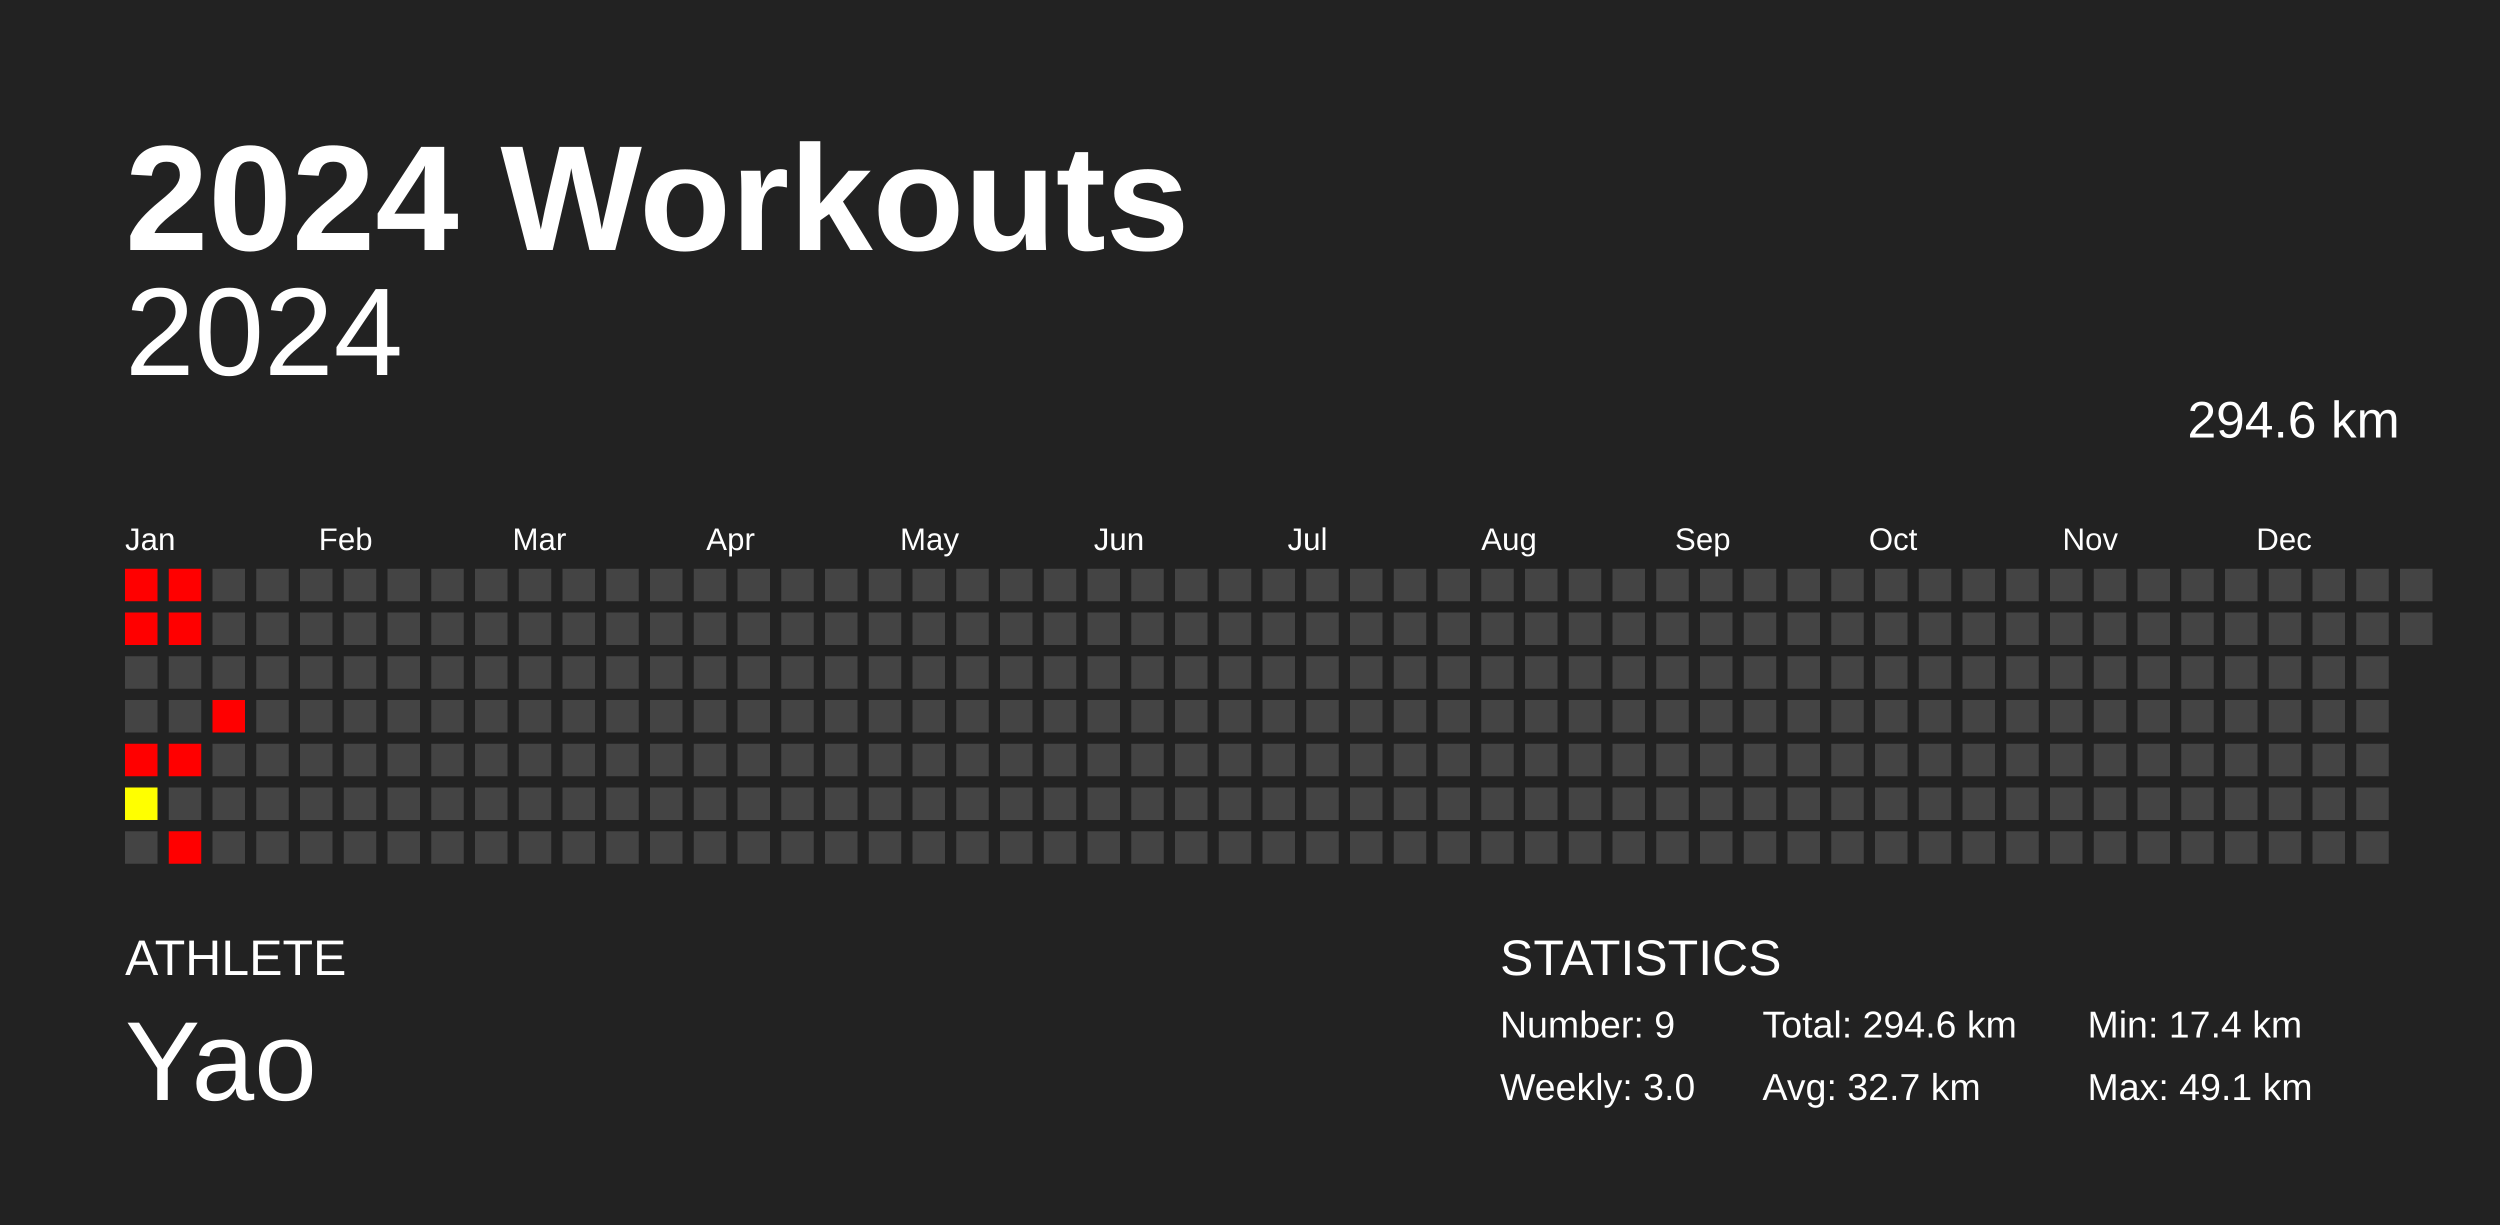
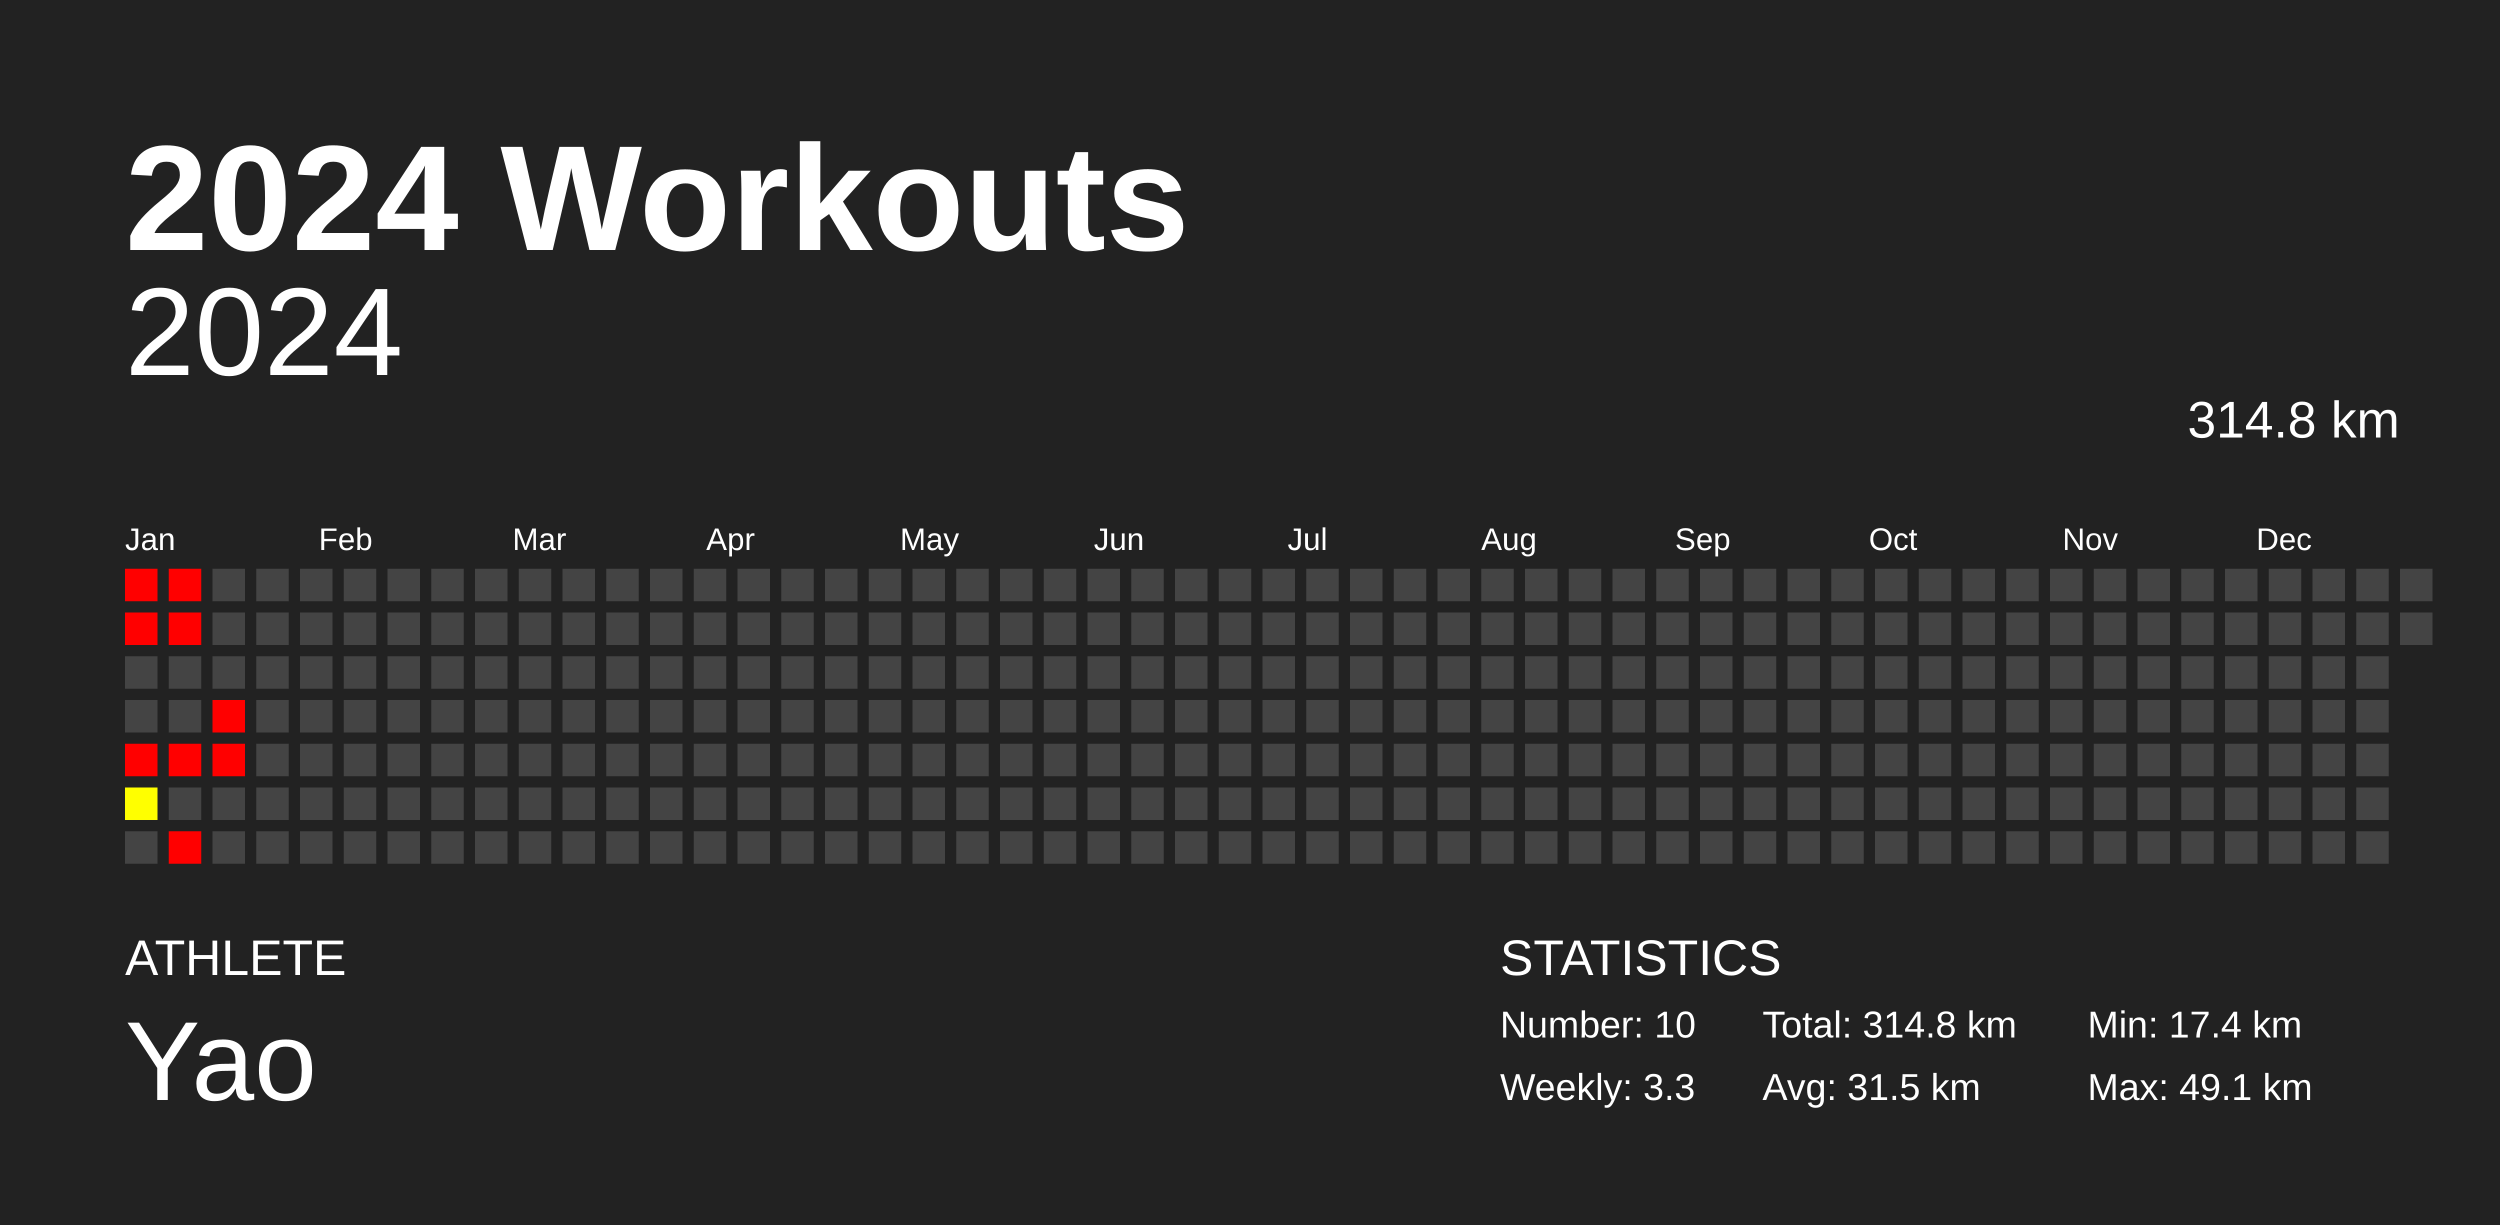
<svg xmlns="http://www.w3.org/2000/svg" baseProfile="full" height="98mm" version="1.1" viewBox="0,0,200,98" width="200mm">
  <defs />
  <rect fill="#222222" height="98" width="200" x="0" y="0" />
  <text fill="#FFFFFF" style="font-size:12px; font-family:Arial; font-weight:bold;" x="10" y="20">2024 Workouts</text>
  <text fill="#FFFFFF" style="font-size:4px; font-family:Arial" x="10" y="78">ATHLETE</text>
  <text fill="#FFFFFF" style="font-size:9px; font-family:Arial" x="10" y="88">Yao</text>
  <text fill="#FFFFFF" style="font-size:4px; font-family:Arial" x="120" y="78">STATISTICS</text>
-   <text fill="#FFFFFF" style="font-size:3px; font-family:Arial" x="120" y="83">Number: 9</text>
-   <text fill="#FFFFFF" style="font-size:3px; font-family:Arial" x="120" y="88">Weekly: 3.0</text>
-   <text fill="#FFFFFF" style="font-size:3px; font-family:Arial" x="141" y="83">Total: 294.6 km</text>
-   <text fill="#FFFFFF" style="font-size:3px; font-family:Arial" x="141" y="88">Avg: 32.7 km</text>
+   <text fill="#FFFFFF" style="font-size:3px; font-family:Arial" x="120" y="83">Number: 10</text>
+   <text fill="#FFFFFF" style="font-size:3px; font-family:Arial" x="120" y="88">Weekly: 3.3</text>
+   <text fill="#FFFFFF" style="font-size:3px; font-family:Arial" x="141" y="83">Total: 314.8 km</text>
+   <text fill="#FFFFFF" style="font-size:3px; font-family:Arial" x="141" y="88">Avg: 31.5 km</text>
  <text fill="#FFFFFF" style="font-size:3px; font-family:Arial" x="167" y="83">Min: 17.4 km</text>
  <text fill="#FFFFFF" style="font-size:3px; font-family:Arial" x="167" y="88">Max: 49.1 km</text>
  <text alignment-baseline="hanging" fill="#FFFFFF" style="font-size:10.0px; font-family:Arial;" x="10" y="30">2024</text>
-   <text alignment-baseline="hanging" fill="#FFFFFF" style="font-size:4.125px; font-family:Arial;" x="175" y="35">294.6 km</text>
+   <text alignment-baseline="hanging" fill="#FFFFFF" style="font-size:4.125px; font-family:Arial;" x="175" y="35">314.8 km</text>
  <text fill="#FFFFFF" style="font-size:2.5px; font-family:Arial" x="10.0" y="44">Jan</text>
  <text fill="#FFFFFF" style="font-size:2.5px; font-family:Arial" x="25.5" y="44">Feb</text>
  <text fill="#FFFFFF" style="font-size:2.5px; font-family:Arial" x="41.0" y="44">Mar</text>
  <text fill="#FFFFFF" style="font-size:2.5px; font-family:Arial" x="56.5" y="44">Apr</text>
  <text fill="#FFFFFF" style="font-size:2.5px; font-family:Arial" x="72.0" y="44">May</text>
  <text fill="#FFFFFF" style="font-size:2.5px; font-family:Arial" x="87.5" y="44">Jun</text>
  <text fill="#FFFFFF" style="font-size:2.5px; font-family:Arial" x="103.0" y="44">Jul</text>
  <text fill="#FFFFFF" style="font-size:2.5px; font-family:Arial" x="118.5" y="44">Aug</text>
  <text fill="#FFFFFF" style="font-size:2.5px; font-family:Arial" x="134.0" y="44">Sep</text>
  <text fill="#FFFFFF" style="font-size:2.5px; font-family:Arial" x="149.5" y="44">Oct</text>
  <text fill="#FFFFFF" style="font-size:2.5px; font-family:Arial" x="165.0" y="44">Nov</text>
  <text fill="#FFFFFF" style="font-size:2.5px; font-family:Arial" x="180.5" y="44">Dec</text>
  <rect fill="red" height="2.6" width="2.6" x="10.0" y="45.5" />
  <rect fill="red" height="2.6" width="2.6" x="10.0" y="49.0" />
  <rect fill="#444444" height="2.6" width="2.6" x="10.0" y="52.5" />
  <rect fill="#444444" height="2.6" width="2.6" x="10.0" y="56.0" />
  <rect fill="red" height="2.6" width="2.6" x="10.0" y="59.5" />
  <rect fill="#ffff00" height="2.6" width="2.6" x="10.0" y="63.0" />
  <rect fill="#444444" height="2.6" width="2.6" x="10.0" y="66.5" />
  <rect fill="red" height="2.6" width="2.6" x="13.5" y="45.5" />
  <rect fill="red" height="2.6" width="2.6" x="13.5" y="49.0" />
  <rect fill="#444444" height="2.6" width="2.6" x="13.5" y="52.5" />
  <rect fill="#444444" height="2.6" width="2.6" x="13.5" y="56.0" />
  <rect fill="red" height="2.6" width="2.6" x="13.5" y="59.5" />
  <rect fill="#444444" height="2.6" width="2.6" x="13.5" y="63.0" />
  <rect fill="red" height="2.6" width="2.6" x="13.5" y="66.5" />
  <rect fill="#444444" height="2.6" width="2.6" x="17.0" y="45.5" />
  <rect fill="#444444" height="2.6" width="2.6" x="17.0" y="49.0" />
  <rect fill="#444444" height="2.6" width="2.6" x="17.0" y="52.5" />
  <rect fill="red" height="2.6" width="2.6" x="17.0" y="56.0" />
-   <rect fill="#444444" height="2.6" width="2.6" x="17.0" y="59.5" />
+   <rect fill="red" height="2.6" width="2.6" x="17.0" y="59.5" />
  <rect fill="#444444" height="2.6" width="2.6" x="17.0" y="63.0" />
  <rect fill="#444444" height="2.6" width="2.6" x="17.0" y="66.5" />
  <rect fill="#444444" height="2.6" width="2.6" x="20.5" y="45.5" />
  <rect fill="#444444" height="2.6" width="2.6" x="20.5" y="49.0" />
  <rect fill="#444444" height="2.6" width="2.6" x="20.5" y="52.5" />
  <rect fill="#444444" height="2.6" width="2.6" x="20.5" y="56.0" />
  <rect fill="#444444" height="2.6" width="2.6" x="20.5" y="59.5" />
  <rect fill="#444444" height="2.6" width="2.6" x="20.5" y="63.0" />
  <rect fill="#444444" height="2.6" width="2.6" x="20.5" y="66.5" />
  <rect fill="#444444" height="2.6" width="2.6" x="24.0" y="45.5" />
  <rect fill="#444444" height="2.6" width="2.6" x="24.0" y="49.0" />
  <rect fill="#444444" height="2.6" width="2.6" x="24.0" y="52.5" />
  <rect fill="#444444" height="2.6" width="2.6" x="24.0" y="56.0" />
  <rect fill="#444444" height="2.6" width="2.6" x="24.0" y="59.5" />
  <rect fill="#444444" height="2.6" width="2.6" x="24.0" y="63.0" />
  <rect fill="#444444" height="2.6" width="2.6" x="24.0" y="66.5" />
  <rect fill="#444444" height="2.6" width="2.6" x="27.5" y="45.5" />
  <rect fill="#444444" height="2.6" width="2.6" x="27.5" y="49.0" />
  <rect fill="#444444" height="2.6" width="2.6" x="27.5" y="52.5" />
  <rect fill="#444444" height="2.6" width="2.6" x="27.5" y="56.0" />
  <rect fill="#444444" height="2.6" width="2.6" x="27.5" y="59.5" />
  <rect fill="#444444" height="2.6" width="2.6" x="27.5" y="63.0" />
  <rect fill="#444444" height="2.6" width="2.6" x="27.5" y="66.5" />
  <rect fill="#444444" height="2.6" width="2.6" x="31.0" y="45.5" />
  <rect fill="#444444" height="2.6" width="2.6" x="31.0" y="49.0" />
  <rect fill="#444444" height="2.6" width="2.6" x="31.0" y="52.5" />
  <rect fill="#444444" height="2.6" width="2.6" x="31.0" y="56.0" />
  <rect fill="#444444" height="2.6" width="2.6" x="31.0" y="59.5" />
  <rect fill="#444444" height="2.6" width="2.6" x="31.0" y="63.0" />
  <rect fill="#444444" height="2.6" width="2.6" x="31.0" y="66.5" />
  <rect fill="#444444" height="2.6" width="2.6" x="34.5" y="45.5" />
  <rect fill="#444444" height="2.6" width="2.6" x="34.5" y="49.0" />
  <rect fill="#444444" height="2.6" width="2.6" x="34.5" y="52.5" />
  <rect fill="#444444" height="2.6" width="2.6" x="34.5" y="56.0" />
  <rect fill="#444444" height="2.6" width="2.6" x="34.5" y="59.5" />
  <rect fill="#444444" height="2.6" width="2.6" x="34.5" y="63.0" />
  <rect fill="#444444" height="2.6" width="2.6" x="34.5" y="66.5" />
  <rect fill="#444444" height="2.6" width="2.6" x="38.0" y="45.5" />
  <rect fill="#444444" height="2.6" width="2.6" x="38.0" y="49.0" />
  <rect fill="#444444" height="2.6" width="2.6" x="38.0" y="52.5" />
  <rect fill="#444444" height="2.6" width="2.6" x="38.0" y="56.0" />
  <rect fill="#444444" height="2.6" width="2.6" x="38.0" y="59.5" />
  <rect fill="#444444" height="2.6" width="2.6" x="38.0" y="63.0" />
  <rect fill="#444444" height="2.6" width="2.6" x="38.0" y="66.5" />
  <rect fill="#444444" height="2.6" width="2.6" x="41.5" y="45.5" />
  <rect fill="#444444" height="2.6" width="2.6" x="41.5" y="49.0" />
  <rect fill="#444444" height="2.6" width="2.6" x="41.5" y="52.5" />
  <rect fill="#444444" height="2.6" width="2.6" x="41.5" y="56.0" />
  <rect fill="#444444" height="2.6" width="2.6" x="41.5" y="59.5" />
  <rect fill="#444444" height="2.6" width="2.6" x="41.5" y="63.0" />
  <rect fill="#444444" height="2.6" width="2.6" x="41.5" y="66.5" />
  <rect fill="#444444" height="2.6" width="2.6" x="45.0" y="45.5" />
  <rect fill="#444444" height="2.6" width="2.6" x="45.0" y="49.0" />
  <rect fill="#444444" height="2.6" width="2.6" x="45.0" y="52.5" />
  <rect fill="#444444" height="2.6" width="2.6" x="45.0" y="56.0" />
  <rect fill="#444444" height="2.6" width="2.6" x="45.0" y="59.5" />
  <rect fill="#444444" height="2.6" width="2.6" x="45.0" y="63.0" />
  <rect fill="#444444" height="2.6" width="2.6" x="45.0" y="66.5" />
  <rect fill="#444444" height="2.6" width="2.6" x="48.5" y="45.5" />
  <rect fill="#444444" height="2.6" width="2.6" x="48.5" y="49.0" />
  <rect fill="#444444" height="2.6" width="2.6" x="48.5" y="52.5" />
  <rect fill="#444444" height="2.6" width="2.6" x="48.5" y="56.0" />
  <rect fill="#444444" height="2.6" width="2.6" x="48.5" y="59.5" />
  <rect fill="#444444" height="2.6" width="2.6" x="48.5" y="63.0" />
  <rect fill="#444444" height="2.6" width="2.6" x="48.5" y="66.5" />
  <rect fill="#444444" height="2.6" width="2.6" x="52.0" y="45.5" />
  <rect fill="#444444" height="2.6" width="2.6" x="52.0" y="49.0" />
  <rect fill="#444444" height="2.6" width="2.6" x="52.0" y="52.5" />
  <rect fill="#444444" height="2.6" width="2.6" x="52.0" y="56.0" />
  <rect fill="#444444" height="2.6" width="2.6" x="52.0" y="59.5" />
  <rect fill="#444444" height="2.6" width="2.6" x="52.0" y="63.0" />
  <rect fill="#444444" height="2.6" width="2.6" x="52.0" y="66.5" />
  <rect fill="#444444" height="2.6" width="2.6" x="55.5" y="45.5" />
  <rect fill="#444444" height="2.6" width="2.6" x="55.5" y="49.0" />
  <rect fill="#444444" height="2.6" width="2.6" x="55.5" y="52.5" />
  <rect fill="#444444" height="2.6" width="2.6" x="55.5" y="56.0" />
  <rect fill="#444444" height="2.6" width="2.6" x="55.5" y="59.5" />
  <rect fill="#444444" height="2.6" width="2.6" x="55.5" y="63.0" />
  <rect fill="#444444" height="2.6" width="2.6" x="55.5" y="66.5" />
  <rect fill="#444444" height="2.6" width="2.6" x="59.0" y="45.5" />
  <rect fill="#444444" height="2.6" width="2.6" x="59.0" y="49.0" />
  <rect fill="#444444" height="2.6" width="2.6" x="59.0" y="52.5" />
  <rect fill="#444444" height="2.6" width="2.6" x="59.0" y="56.0" />
  <rect fill="#444444" height="2.6" width="2.6" x="59.0" y="59.5" />
  <rect fill="#444444" height="2.6" width="2.6" x="59.0" y="63.0" />
  <rect fill="#444444" height="2.6" width="2.6" x="59.0" y="66.5" />
  <rect fill="#444444" height="2.6" width="2.6" x="62.5" y="45.5" />
  <rect fill="#444444" height="2.6" width="2.6" x="62.5" y="49.0" />
  <rect fill="#444444" height="2.6" width="2.6" x="62.5" y="52.5" />
  <rect fill="#444444" height="2.6" width="2.6" x="62.5" y="56.0" />
  <rect fill="#444444" height="2.6" width="2.6" x="62.5" y="59.5" />
  <rect fill="#444444" height="2.6" width="2.6" x="62.5" y="63.0" />
  <rect fill="#444444" height="2.6" width="2.6" x="62.5" y="66.5" />
  <rect fill="#444444" height="2.6" width="2.6" x="66.0" y="45.5" />
  <rect fill="#444444" height="2.6" width="2.6" x="66.0" y="49.0" />
  <rect fill="#444444" height="2.6" width="2.6" x="66.0" y="52.5" />
  <rect fill="#444444" height="2.6" width="2.6" x="66.0" y="56.0" />
  <rect fill="#444444" height="2.6" width="2.6" x="66.0" y="59.5" />
  <rect fill="#444444" height="2.6" width="2.6" x="66.0" y="63.0" />
  <rect fill="#444444" height="2.6" width="2.6" x="66.0" y="66.5" />
  <rect fill="#444444" height="2.6" width="2.6" x="69.5" y="45.5" />
  <rect fill="#444444" height="2.6" width="2.6" x="69.5" y="49.0" />
  <rect fill="#444444" height="2.6" width="2.6" x="69.5" y="52.5" />
  <rect fill="#444444" height="2.6" width="2.6" x="69.5" y="56.0" />
  <rect fill="#444444" height="2.6" width="2.6" x="69.5" y="59.5" />
  <rect fill="#444444" height="2.6" width="2.6" x="69.5" y="63.0" />
  <rect fill="#444444" height="2.6" width="2.6" x="69.5" y="66.5" />
  <rect fill="#444444" height="2.6" width="2.6" x="73.0" y="45.5" />
  <rect fill="#444444" height="2.6" width="2.6" x="73.0" y="49.0" />
  <rect fill="#444444" height="2.6" width="2.6" x="73.0" y="52.5" />
  <rect fill="#444444" height="2.6" width="2.6" x="73.0" y="56.0" />
  <rect fill="#444444" height="2.6" width="2.6" x="73.0" y="59.5" />
  <rect fill="#444444" height="2.6" width="2.6" x="73.0" y="63.0" />
  <rect fill="#444444" height="2.6" width="2.6" x="73.0" y="66.5" />
  <rect fill="#444444" height="2.6" width="2.6" x="76.5" y="45.5" />
  <rect fill="#444444" height="2.6" width="2.6" x="76.5" y="49.0" />
  <rect fill="#444444" height="2.6" width="2.6" x="76.5" y="52.5" />
  <rect fill="#444444" height="2.6" width="2.6" x="76.5" y="56.0" />
  <rect fill="#444444" height="2.6" width="2.6" x="76.5" y="59.5" />
  <rect fill="#444444" height="2.6" width="2.6" x="76.5" y="63.0" />
  <rect fill="#444444" height="2.6" width="2.6" x="76.5" y="66.5" />
  <rect fill="#444444" height="2.6" width="2.6" x="80.0" y="45.5" />
  <rect fill="#444444" height="2.6" width="2.6" x="80.0" y="49.0" />
  <rect fill="#444444" height="2.6" width="2.6" x="80.0" y="52.5" />
  <rect fill="#444444" height="2.6" width="2.6" x="80.0" y="56.0" />
  <rect fill="#444444" height="2.6" width="2.6" x="80.0" y="59.5" />
  <rect fill="#444444" height="2.6" width="2.6" x="80.0" y="63.0" />
  <rect fill="#444444" height="2.6" width="2.6" x="80.0" y="66.5" />
  <rect fill="#444444" height="2.6" width="2.6" x="83.5" y="45.5" />
  <rect fill="#444444" height="2.6" width="2.6" x="83.5" y="49.0" />
  <rect fill="#444444" height="2.6" width="2.6" x="83.5" y="52.5" />
  <rect fill="#444444" height="2.6" width="2.6" x="83.5" y="56.0" />
  <rect fill="#444444" height="2.6" width="2.6" x="83.5" y="59.5" />
  <rect fill="#444444" height="2.6" width="2.6" x="83.5" y="63.0" />
  <rect fill="#444444" height="2.6" width="2.6" x="83.5" y="66.5" />
  <rect fill="#444444" height="2.6" width="2.6" x="87.0" y="45.5" />
  <rect fill="#444444" height="2.6" width="2.6" x="87.0" y="49.0" />
  <rect fill="#444444" height="2.6" width="2.6" x="87.0" y="52.5" />
  <rect fill="#444444" height="2.6" width="2.6" x="87.0" y="56.0" />
  <rect fill="#444444" height="2.6" width="2.6" x="87.0" y="59.5" />
  <rect fill="#444444" height="2.6" width="2.6" x="87.0" y="63.0" />
  <rect fill="#444444" height="2.6" width="2.6" x="87.0" y="66.5" />
  <rect fill="#444444" height="2.6" width="2.6" x="90.5" y="45.5" />
  <rect fill="#444444" height="2.6" width="2.6" x="90.5" y="49.0" />
  <rect fill="#444444" height="2.6" width="2.6" x="90.5" y="52.5" />
  <rect fill="#444444" height="2.6" width="2.6" x="90.5" y="56.0" />
  <rect fill="#444444" height="2.6" width="2.6" x="90.5" y="59.5" />
  <rect fill="#444444" height="2.6" width="2.6" x="90.5" y="63.0" />
  <rect fill="#444444" height="2.6" width="2.6" x="90.5" y="66.5" />
  <rect fill="#444444" height="2.6" width="2.6" x="94.0" y="45.5" />
  <rect fill="#444444" height="2.6" width="2.6" x="94.0" y="49.0" />
  <rect fill="#444444" height="2.6" width="2.6" x="94.0" y="52.5" />
  <rect fill="#444444" height="2.6" width="2.6" x="94.0" y="56.0" />
  <rect fill="#444444" height="2.6" width="2.6" x="94.0" y="59.5" />
  <rect fill="#444444" height="2.6" width="2.6" x="94.0" y="63.0" />
  <rect fill="#444444" height="2.6" width="2.6" x="94.0" y="66.5" />
  <rect fill="#444444" height="2.6" width="2.6" x="97.5" y="45.5" />
  <rect fill="#444444" height="2.6" width="2.6" x="97.5" y="49.0" />
  <rect fill="#444444" height="2.6" width="2.6" x="97.5" y="52.5" />
  <rect fill="#444444" height="2.6" width="2.6" x="97.5" y="56.0" />
  <rect fill="#444444" height="2.6" width="2.6" x="97.5" y="59.5" />
  <rect fill="#444444" height="2.6" width="2.6" x="97.5" y="63.0" />
  <rect fill="#444444" height="2.6" width="2.6" x="97.5" y="66.5" />
  <rect fill="#444444" height="2.6" width="2.6" x="101.0" y="45.5" />
  <rect fill="#444444" height="2.6" width="2.6" x="101.0" y="49.0" />
  <rect fill="#444444" height="2.6" width="2.6" x="101.0" y="52.5" />
  <rect fill="#444444" height="2.6" width="2.6" x="101.0" y="56.0" />
  <rect fill="#444444" height="2.6" width="2.6" x="101.0" y="59.5" />
  <rect fill="#444444" height="2.6" width="2.6" x="101.0" y="63.0" />
  <rect fill="#444444" height="2.6" width="2.6" x="101.0" y="66.5" />
  <rect fill="#444444" height="2.6" width="2.6" x="104.5" y="45.5" />
  <rect fill="#444444" height="2.6" width="2.6" x="104.5" y="49.0" />
  <rect fill="#444444" height="2.6" width="2.6" x="104.5" y="52.5" />
  <rect fill="#444444" height="2.6" width="2.6" x="104.5" y="56.0" />
  <rect fill="#444444" height="2.6" width="2.6" x="104.5" y="59.5" />
  <rect fill="#444444" height="2.6" width="2.6" x="104.5" y="63.0" />
  <rect fill="#444444" height="2.6" width="2.6" x="104.5" y="66.5" />
  <rect fill="#444444" height="2.6" width="2.6" x="108.0" y="45.5" />
  <rect fill="#444444" height="2.6" width="2.6" x="108.0" y="49.0" />
  <rect fill="#444444" height="2.6" width="2.6" x="108.0" y="52.5" />
  <rect fill="#444444" height="2.6" width="2.6" x="108.0" y="56.0" />
  <rect fill="#444444" height="2.6" width="2.6" x="108.0" y="59.5" />
  <rect fill="#444444" height="2.6" width="2.6" x="108.0" y="63.0" />
  <rect fill="#444444" height="2.6" width="2.6" x="108.0" y="66.5" />
  <rect fill="#444444" height="2.6" width="2.6" x="111.5" y="45.5" />
  <rect fill="#444444" height="2.6" width="2.6" x="111.5" y="49.0" />
  <rect fill="#444444" height="2.6" width="2.6" x="111.5" y="52.5" />
  <rect fill="#444444" height="2.6" width="2.6" x="111.5" y="56.0" />
  <rect fill="#444444" height="2.6" width="2.6" x="111.5" y="59.5" />
  <rect fill="#444444" height="2.6" width="2.6" x="111.5" y="63.0" />
  <rect fill="#444444" height="2.6" width="2.6" x="111.5" y="66.5" />
  <rect fill="#444444" height="2.6" width="2.6" x="115.0" y="45.5" />
  <rect fill="#444444" height="2.6" width="2.6" x="115.0" y="49.0" />
  <rect fill="#444444" height="2.6" width="2.6" x="115.0" y="52.5" />
  <rect fill="#444444" height="2.6" width="2.6" x="115.0" y="56.0" />
  <rect fill="#444444" height="2.6" width="2.6" x="115.0" y="59.5" />
  <rect fill="#444444" height="2.6" width="2.6" x="115.0" y="63.0" />
  <rect fill="#444444" height="2.6" width="2.6" x="115.0" y="66.5" />
  <rect fill="#444444" height="2.6" width="2.6" x="118.5" y="45.5" />
  <rect fill="#444444" height="2.6" width="2.6" x="118.5" y="49.0" />
  <rect fill="#444444" height="2.6" width="2.6" x="118.5" y="52.5" />
  <rect fill="#444444" height="2.6" width="2.6" x="118.5" y="56.0" />
  <rect fill="#444444" height="2.6" width="2.6" x="118.5" y="59.5" />
  <rect fill="#444444" height="2.6" width="2.6" x="118.5" y="63.0" />
  <rect fill="#444444" height="2.6" width="2.6" x="118.5" y="66.5" />
  <rect fill="#444444" height="2.6" width="2.6" x="122.0" y="45.5" />
  <rect fill="#444444" height="2.6" width="2.6" x="122.0" y="49.0" />
  <rect fill="#444444" height="2.6" width="2.6" x="122.0" y="52.5" />
  <rect fill="#444444" height="2.6" width="2.6" x="122.0" y="56.0" />
  <rect fill="#444444" height="2.6" width="2.6" x="122.0" y="59.5" />
  <rect fill="#444444" height="2.6" width="2.6" x="122.0" y="63.0" />
  <rect fill="#444444" height="2.6" width="2.6" x="122.0" y="66.5" />
  <rect fill="#444444" height="2.6" width="2.6" x="125.5" y="45.5" />
  <rect fill="#444444" height="2.6" width="2.6" x="125.5" y="49.0" />
  <rect fill="#444444" height="2.6" width="2.6" x="125.5" y="52.5" />
  <rect fill="#444444" height="2.6" width="2.6" x="125.5" y="56.0" />
  <rect fill="#444444" height="2.6" width="2.6" x="125.5" y="59.5" />
  <rect fill="#444444" height="2.6" width="2.6" x="125.5" y="63.0" />
  <rect fill="#444444" height="2.6" width="2.6" x="125.5" y="66.5" />
  <rect fill="#444444" height="2.6" width="2.6" x="129.0" y="45.5" />
  <rect fill="#444444" height="2.6" width="2.6" x="129.0" y="49.0" />
  <rect fill="#444444" height="2.6" width="2.6" x="129.0" y="52.5" />
  <rect fill="#444444" height="2.6" width="2.6" x="129.0" y="56.0" />
  <rect fill="#444444" height="2.6" width="2.6" x="129.0" y="59.5" />
  <rect fill="#444444" height="2.6" width="2.6" x="129.0" y="63.0" />
  <rect fill="#444444" height="2.6" width="2.6" x="129.0" y="66.5" />
  <rect fill="#444444" height="2.6" width="2.6" x="132.5" y="45.5" />
  <rect fill="#444444" height="2.6" width="2.6" x="132.5" y="49.0" />
  <rect fill="#444444" height="2.6" width="2.6" x="132.5" y="52.5" />
  <rect fill="#444444" height="2.6" width="2.6" x="132.5" y="56.0" />
  <rect fill="#444444" height="2.6" width="2.6" x="132.5" y="59.5" />
  <rect fill="#444444" height="2.6" width="2.6" x="132.5" y="63.0" />
  <rect fill="#444444" height="2.6" width="2.6" x="132.5" y="66.5" />
  <rect fill="#444444" height="2.6" width="2.6" x="136.0" y="45.5" />
  <rect fill="#444444" height="2.6" width="2.6" x="136.0" y="49.0" />
  <rect fill="#444444" height="2.6" width="2.6" x="136.0" y="52.5" />
  <rect fill="#444444" height="2.6" width="2.6" x="136.0" y="56.0" />
  <rect fill="#444444" height="2.6" width="2.6" x="136.0" y="59.5" />
  <rect fill="#444444" height="2.6" width="2.6" x="136.0" y="63.0" />
  <rect fill="#444444" height="2.6" width="2.6" x="136.0" y="66.5" />
  <rect fill="#444444" height="2.6" width="2.6" x="139.5" y="45.5" />
  <rect fill="#444444" height="2.6" width="2.6" x="139.5" y="49.0" />
  <rect fill="#444444" height="2.6" width="2.6" x="139.5" y="52.5" />
  <rect fill="#444444" height="2.6" width="2.6" x="139.5" y="56.0" />
  <rect fill="#444444" height="2.6" width="2.6" x="139.5" y="59.5" />
  <rect fill="#444444" height="2.6" width="2.6" x="139.5" y="63.0" />
  <rect fill="#444444" height="2.6" width="2.6" x="139.5" y="66.5" />
  <rect fill="#444444" height="2.6" width="2.6" x="143.0" y="45.5" />
  <rect fill="#444444" height="2.6" width="2.6" x="143.0" y="49.0" />
  <rect fill="#444444" height="2.6" width="2.6" x="143.0" y="52.5" />
  <rect fill="#444444" height="2.6" width="2.6" x="143.0" y="56.0" />
  <rect fill="#444444" height="2.6" width="2.6" x="143.0" y="59.5" />
  <rect fill="#444444" height="2.6" width="2.6" x="143.0" y="63.0" />
  <rect fill="#444444" height="2.6" width="2.6" x="143.0" y="66.5" />
  <rect fill="#444444" height="2.6" width="2.6" x="146.5" y="45.5" />
  <rect fill="#444444" height="2.6" width="2.6" x="146.5" y="49.0" />
  <rect fill="#444444" height="2.6" width="2.6" x="146.5" y="52.5" />
  <rect fill="#444444" height="2.6" width="2.6" x="146.5" y="56.0" />
  <rect fill="#444444" height="2.6" width="2.6" x="146.5" y="59.5" />
  <rect fill="#444444" height="2.6" width="2.6" x="146.5" y="63.0" />
  <rect fill="#444444" height="2.6" width="2.6" x="146.5" y="66.5" />
  <rect fill="#444444" height="2.6" width="2.6" x="150.0" y="45.5" />
  <rect fill="#444444" height="2.6" width="2.6" x="150.0" y="49.0" />
  <rect fill="#444444" height="2.6" width="2.6" x="150.0" y="52.5" />
  <rect fill="#444444" height="2.6" width="2.6" x="150.0" y="56.0" />
  <rect fill="#444444" height="2.6" width="2.6" x="150.0" y="59.5" />
  <rect fill="#444444" height="2.6" width="2.6" x="150.0" y="63.0" />
  <rect fill="#444444" height="2.6" width="2.6" x="150.0" y="66.5" />
  <rect fill="#444444" height="2.6" width="2.6" x="153.5" y="45.5" />
  <rect fill="#444444" height="2.6" width="2.6" x="153.5" y="49.0" />
  <rect fill="#444444" height="2.6" width="2.6" x="153.5" y="52.5" />
  <rect fill="#444444" height="2.6" width="2.6" x="153.5" y="56.0" />
  <rect fill="#444444" height="2.6" width="2.6" x="153.5" y="59.5" />
  <rect fill="#444444" height="2.6" width="2.6" x="153.5" y="63.0" />
  <rect fill="#444444" height="2.6" width="2.6" x="153.5" y="66.5" />
  <rect fill="#444444" height="2.6" width="2.6" x="157.0" y="45.5" />
  <rect fill="#444444" height="2.6" width="2.6" x="157.0" y="49.0" />
  <rect fill="#444444" height="2.6" width="2.6" x="157.0" y="52.5" />
  <rect fill="#444444" height="2.6" width="2.6" x="157.0" y="56.0" />
  <rect fill="#444444" height="2.6" width="2.6" x="157.0" y="59.5" />
  <rect fill="#444444" height="2.6" width="2.6" x="157.0" y="63.0" />
  <rect fill="#444444" height="2.6" width="2.6" x="157.0" y="66.5" />
  <rect fill="#444444" height="2.6" width="2.6" x="160.5" y="45.5" />
  <rect fill="#444444" height="2.6" width="2.6" x="160.5" y="49.0" />
  <rect fill="#444444" height="2.6" width="2.6" x="160.5" y="52.5" />
  <rect fill="#444444" height="2.6" width="2.6" x="160.5" y="56.0" />
  <rect fill="#444444" height="2.6" width="2.6" x="160.5" y="59.5" />
  <rect fill="#444444" height="2.6" width="2.6" x="160.5" y="63.0" />
  <rect fill="#444444" height="2.6" width="2.6" x="160.5" y="66.5" />
  <rect fill="#444444" height="2.6" width="2.6" x="164.0" y="45.5" />
  <rect fill="#444444" height="2.6" width="2.6" x="164.0" y="49.0" />
  <rect fill="#444444" height="2.6" width="2.6" x="164.0" y="52.5" />
  <rect fill="#444444" height="2.6" width="2.6" x="164.0" y="56.0" />
  <rect fill="#444444" height="2.6" width="2.6" x="164.0" y="59.5" />
  <rect fill="#444444" height="2.6" width="2.6" x="164.0" y="63.0" />
  <rect fill="#444444" height="2.6" width="2.6" x="164.0" y="66.5" />
  <rect fill="#444444" height="2.6" width="2.6" x="167.5" y="45.5" />
  <rect fill="#444444" height="2.6" width="2.6" x="167.5" y="49.0" />
  <rect fill="#444444" height="2.6" width="2.6" x="167.5" y="52.5" />
  <rect fill="#444444" height="2.6" width="2.6" x="167.5" y="56.0" />
  <rect fill="#444444" height="2.6" width="2.6" x="167.5" y="59.5" />
  <rect fill="#444444" height="2.6" width="2.6" x="167.5" y="63.0" />
  <rect fill="#444444" height="2.6" width="2.6" x="167.5" y="66.5" />
  <rect fill="#444444" height="2.6" width="2.6" x="171.0" y="45.5" />
  <rect fill="#444444" height="2.6" width="2.6" x="171.0" y="49.0" />
  <rect fill="#444444" height="2.6" width="2.6" x="171.0" y="52.5" />
  <rect fill="#444444" height="2.6" width="2.6" x="171.0" y="56.0" />
  <rect fill="#444444" height="2.6" width="2.6" x="171.0" y="59.5" />
  <rect fill="#444444" height="2.6" width="2.6" x="171.0" y="63.0" />
  <rect fill="#444444" height="2.6" width="2.6" x="171.0" y="66.5" />
  <rect fill="#444444" height="2.6" width="2.6" x="174.5" y="45.5" />
  <rect fill="#444444" height="2.6" width="2.6" x="174.5" y="49.0" />
  <rect fill="#444444" height="2.6" width="2.6" x="174.5" y="52.5" />
  <rect fill="#444444" height="2.6" width="2.6" x="174.5" y="56.0" />
  <rect fill="#444444" height="2.6" width="2.6" x="174.5" y="59.5" />
  <rect fill="#444444" height="2.6" width="2.6" x="174.5" y="63.0" />
  <rect fill="#444444" height="2.6" width="2.6" x="174.5" y="66.5" />
  <rect fill="#444444" height="2.6" width="2.6" x="178.0" y="45.5" />
  <rect fill="#444444" height="2.6" width="2.6" x="178.0" y="49.0" />
  <rect fill="#444444" height="2.6" width="2.6" x="178.0" y="52.5" />
  <rect fill="#444444" height="2.6" width="2.6" x="178.0" y="56.0" />
  <rect fill="#444444" height="2.6" width="2.6" x="178.0" y="59.5" />
  <rect fill="#444444" height="2.6" width="2.6" x="178.0" y="63.0" />
  <rect fill="#444444" height="2.6" width="2.6" x="178.0" y="66.5" />
  <rect fill="#444444" height="2.6" width="2.6" x="181.5" y="45.5" />
  <rect fill="#444444" height="2.6" width="2.6" x="181.5" y="49.0" />
  <rect fill="#444444" height="2.6" width="2.6" x="181.5" y="52.5" />
  <rect fill="#444444" height="2.6" width="2.6" x="181.5" y="56.0" />
  <rect fill="#444444" height="2.6" width="2.6" x="181.5" y="59.5" />
  <rect fill="#444444" height="2.6" width="2.6" x="181.5" y="63.0" />
  <rect fill="#444444" height="2.6" width="2.6" x="181.5" y="66.5" />
  <rect fill="#444444" height="2.6" width="2.6" x="185.0" y="45.5" />
  <rect fill="#444444" height="2.6" width="2.6" x="185.0" y="49.0" />
  <rect fill="#444444" height="2.6" width="2.6" x="185.0" y="52.5" />
  <rect fill="#444444" height="2.6" width="2.6" x="185.0" y="56.0" />
  <rect fill="#444444" height="2.6" width="2.6" x="185.0" y="59.5" />
  <rect fill="#444444" height="2.6" width="2.6" x="185.0" y="63.0" />
  <rect fill="#444444" height="2.6" width="2.6" x="185.0" y="66.5" />
  <rect fill="#444444" height="2.6" width="2.6" x="188.5" y="45.5" />
  <rect fill="#444444" height="2.6" width="2.6" x="188.5" y="49.0" />
  <rect fill="#444444" height="2.6" width="2.6" x="188.5" y="52.5" />
  <rect fill="#444444" height="2.6" width="2.6" x="188.5" y="56.0" />
  <rect fill="#444444" height="2.6" width="2.6" x="188.5" y="59.5" />
  <rect fill="#444444" height="2.6" width="2.6" x="188.5" y="63.0" />
  <rect fill="#444444" height="2.6" width="2.6" x="188.5" y="66.5" />
  <rect fill="#444444" height="2.6" width="2.6" x="192.0" y="45.5" />
  <rect fill="#444444" height="2.6" width="2.6" x="192.0" y="49.0" />
</svg>
